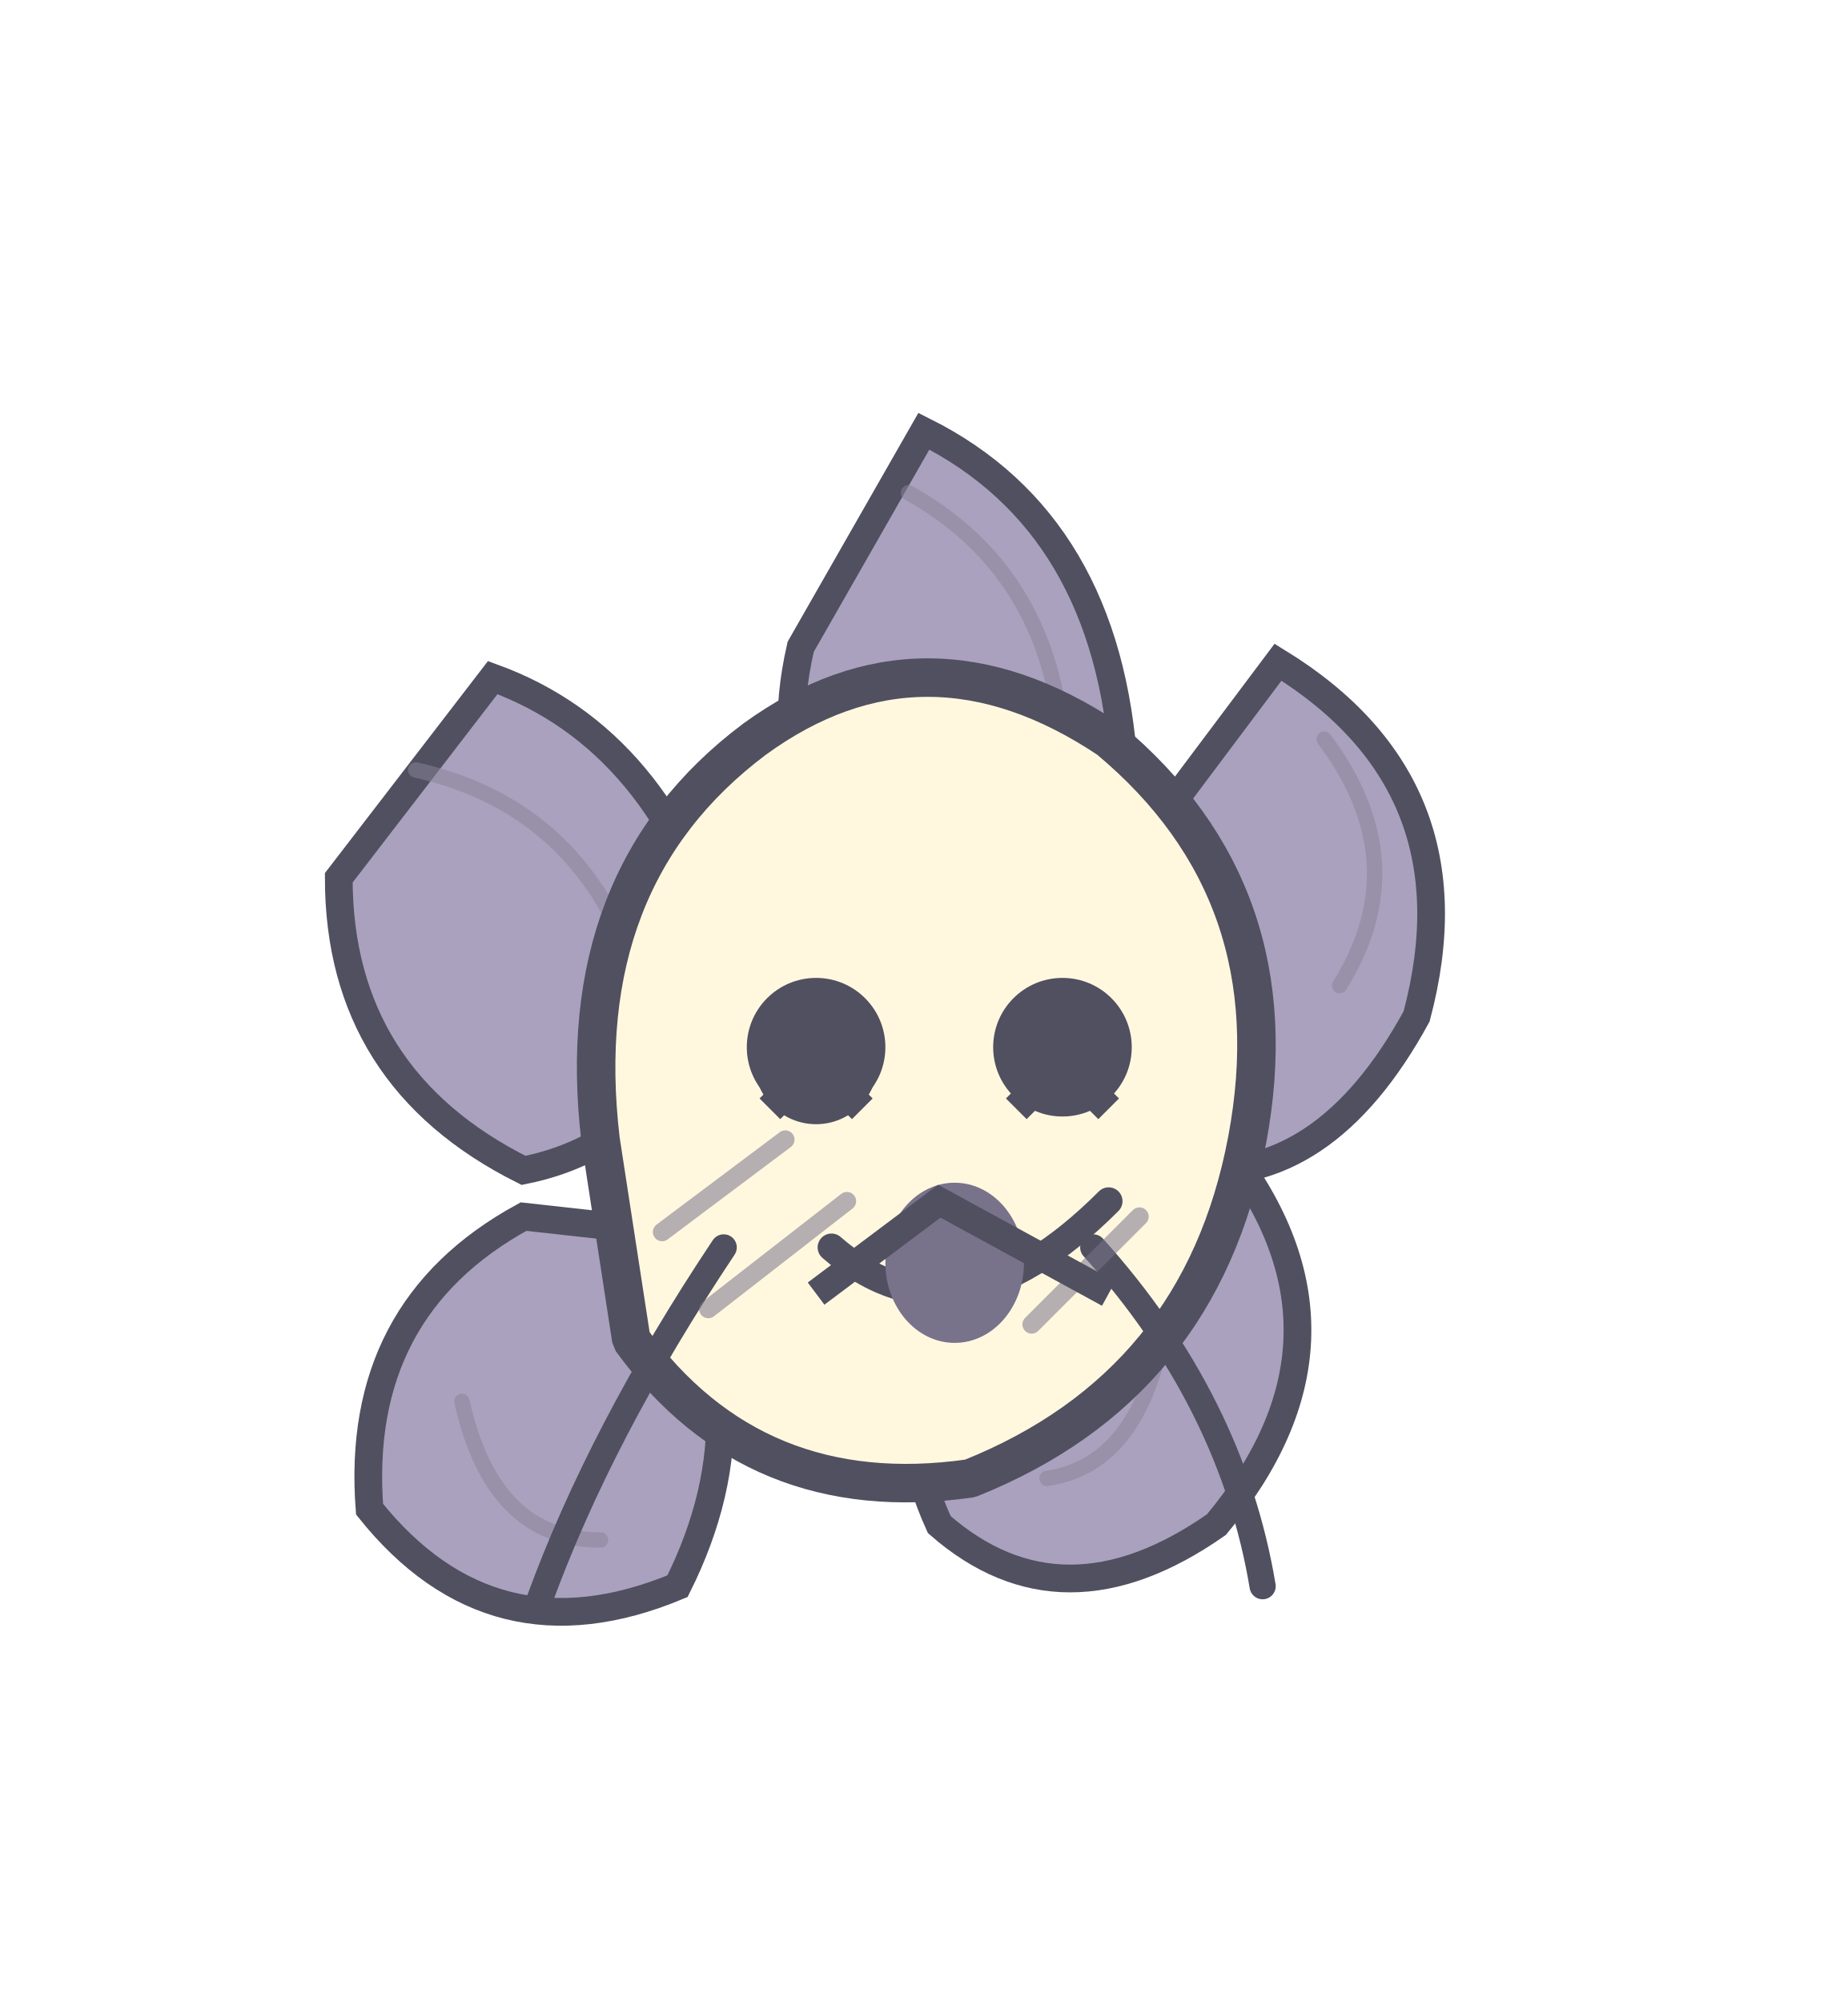
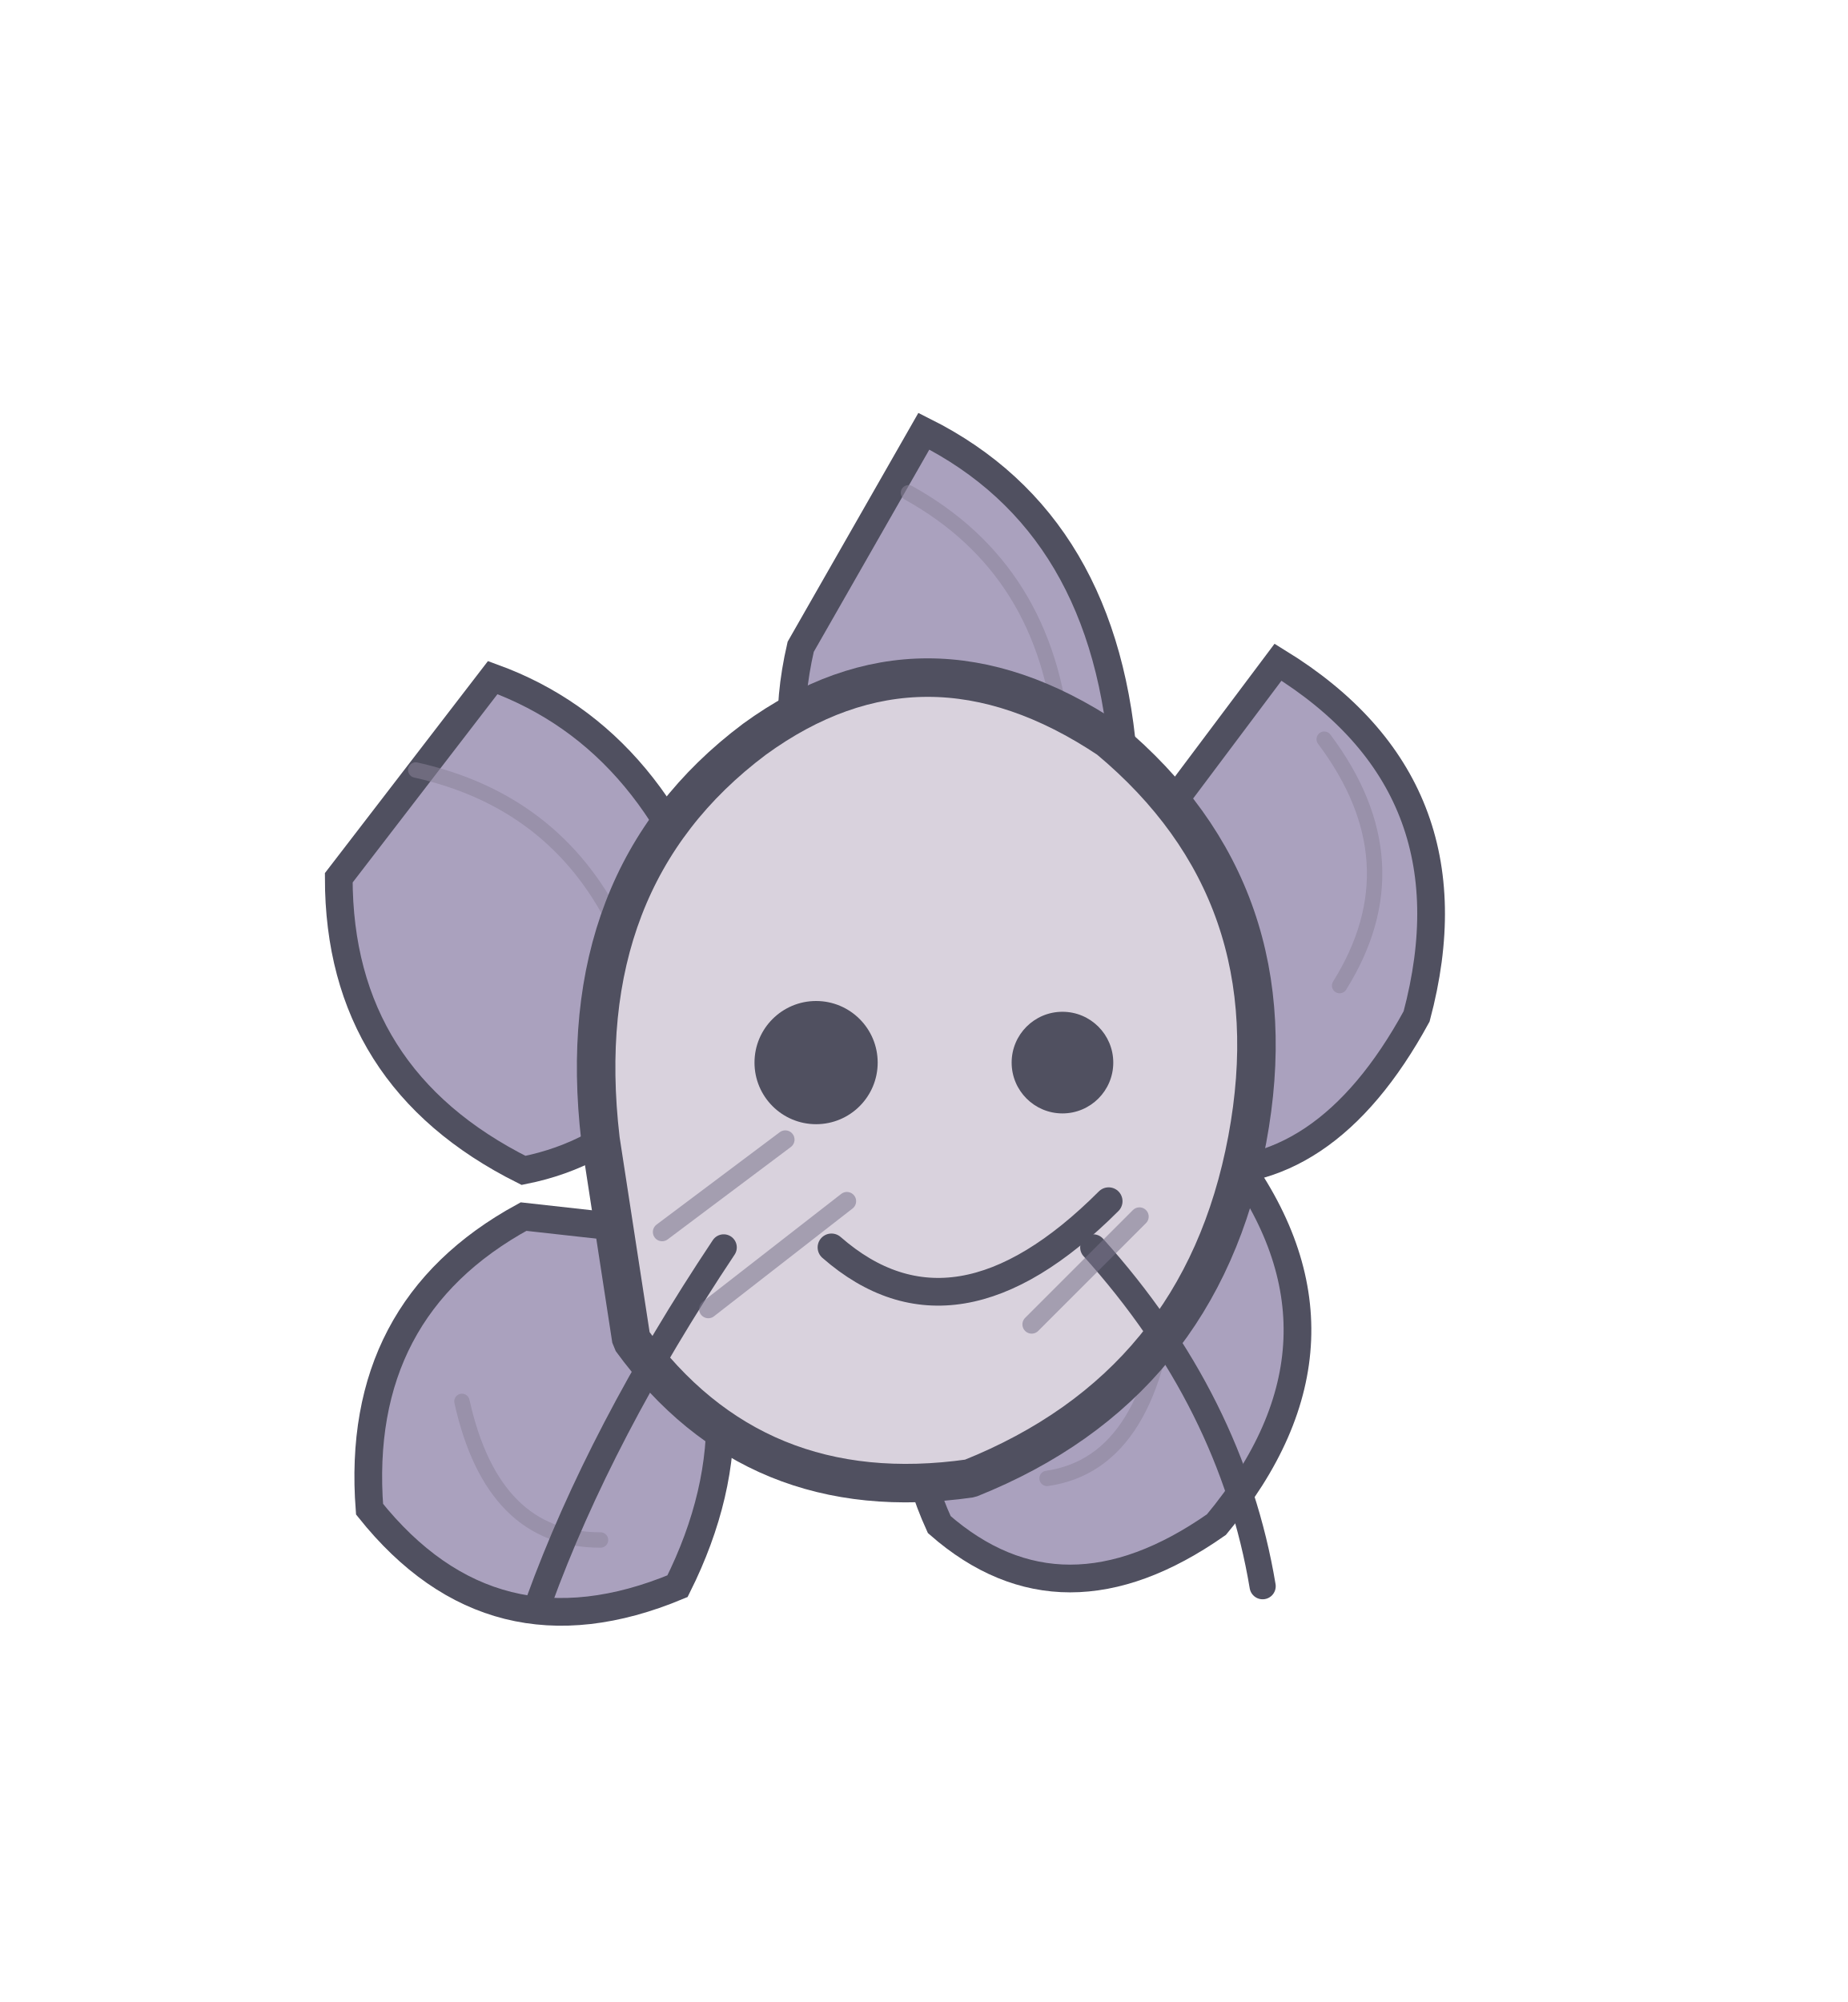
<svg xmlns="http://www.w3.org/2000/svg" width="120" height="130" viewBox="0 0 120 130">
  <g id="body">
    <g id="petals">
      <path id="petal-1" d="M60 28 Q72 34 73 50 Q69 61 61 62 Q49 55 52 42Z" fill="#aaa1be" stroke="#505060" stroke-width="1.8" />
      <path id="petal-2" d="M83 43 Q96 51 92 66 Q86 77 77 76 Q68 66 74 55Z" fill="#aaa1be" stroke="#505060" stroke-width="1.8" />
      <path id="petal-3" d="M80 75 Q89 87 79 99 Q69 106 61 99 Q56 88 65 79Z" fill="#aaa1be" stroke="#505060" stroke-width="1.8" />
      <path id="petal-4" d="M43 80 Q50 91 44 103 Q32 108 24 98 Q23 85 34 79Z" fill="#aaa1be" stroke="#505060" stroke-width="1.8" />
      <path id="petal-5" d="M32 44 Q43 48 47 62 Q44 74 34 76 Q22 70 22 57Z" fill="#aaa1be" stroke="#505060" stroke-width="1.8" />
      <path id="petal-echo" d="M59 32 Q68 37 69 48 M86 48 Q92 56 87 64 M76 83 Q75 95 68 96 M30 91 Q32 100 39 100 M27 50 Q36 52 40 60" fill="none" stroke="#8a8299" stroke-width="1" opacity="0.53" stroke-linecap="round" />
    </g>
    <g id="body-fill">
      <path id="spitter-paper" d="M39 74 Q37 57 49 48 Q60 40 72 48 Q84 58 81 74 Q78 90 63 96 Q49 98 41 87Z" fill="#d9d2dd" />
    </g>
-     <g id="body-hit">
+     <g id="body-hit" display="none">
      <path id="spitter-hit-paper" d="M39 74 Q37 57 49 48 Q60 40 72 48 Q84 58 81 74 Q78 90 63 96 Q49 98 41 87Z" fill="#fff8df" />
    </g>
    <g id="body-ink">
      <path id="spitter-contour" d="M39 74 Q37 57 49 48 Q60 40 72 48 Q84 58 81 74 Q78 90 63 96 Q49 98 41 87Z" fill="none" stroke="#505060" stroke-width="2.5" stroke-linejoin="bevel" />
      <path id="spitter-stem-a" d="M47 81 Q39 93 35 104 M71 81 Q80 91 82 103" fill="none" stroke="#505060" stroke-width="1.7" stroke-linecap="round" />
      <path id="spitter-hatch" d="M43 80 L51 74 M46 85 L55 78 M67 86 L74 79" fill="none" stroke="#78728b" stroke-width="1.2" opacity="0.55" stroke-linecap="round" />
    </g>
    <g id="face-neutral">
      <circle id="spitter-eye-a" cx="53" cy="69" r="4" fill="#505060" />
      <circle id="spitter-eye-b" cx="69" cy="69" r="3.3" fill="#505060" />
      <path id="spitter-mouth" d="M54 81 Q62 88 72 78" fill="none" stroke="#505060" stroke-width="1.8" stroke-linecap="round" />
    </g>
-     <g id="face-alert">
+     <g id="face-alert" display="none">
      <circle id="spitter-alert-eye-a" cx="53" cy="68" r="4.5" fill="#505060" />
      <circle id="spitter-alert-eye-b" cx="69" cy="68" r="4.5" fill="#505060" />
      <ellipse id="spitter-alert-mouth" cx="62" cy="82" rx="4.5" ry="5.2" fill="#78728b" />
    </g>
-     <g id="face-hit">
+     <g id="face-hit" display="none">
      <path id="spitter-hit-eye-a" d="M50 66 L56 72 M56 66 L50 72 M66 66 L72 72 M72 66 L66 72" fill="none" stroke="#505060" stroke-width="1.9" />
      <path id="spitter-hit-mouth" d="M53 84 L61 78 L72 84" fill="none" stroke="#505060" stroke-width="1.8" />
    </g>
  </g>
</svg>
